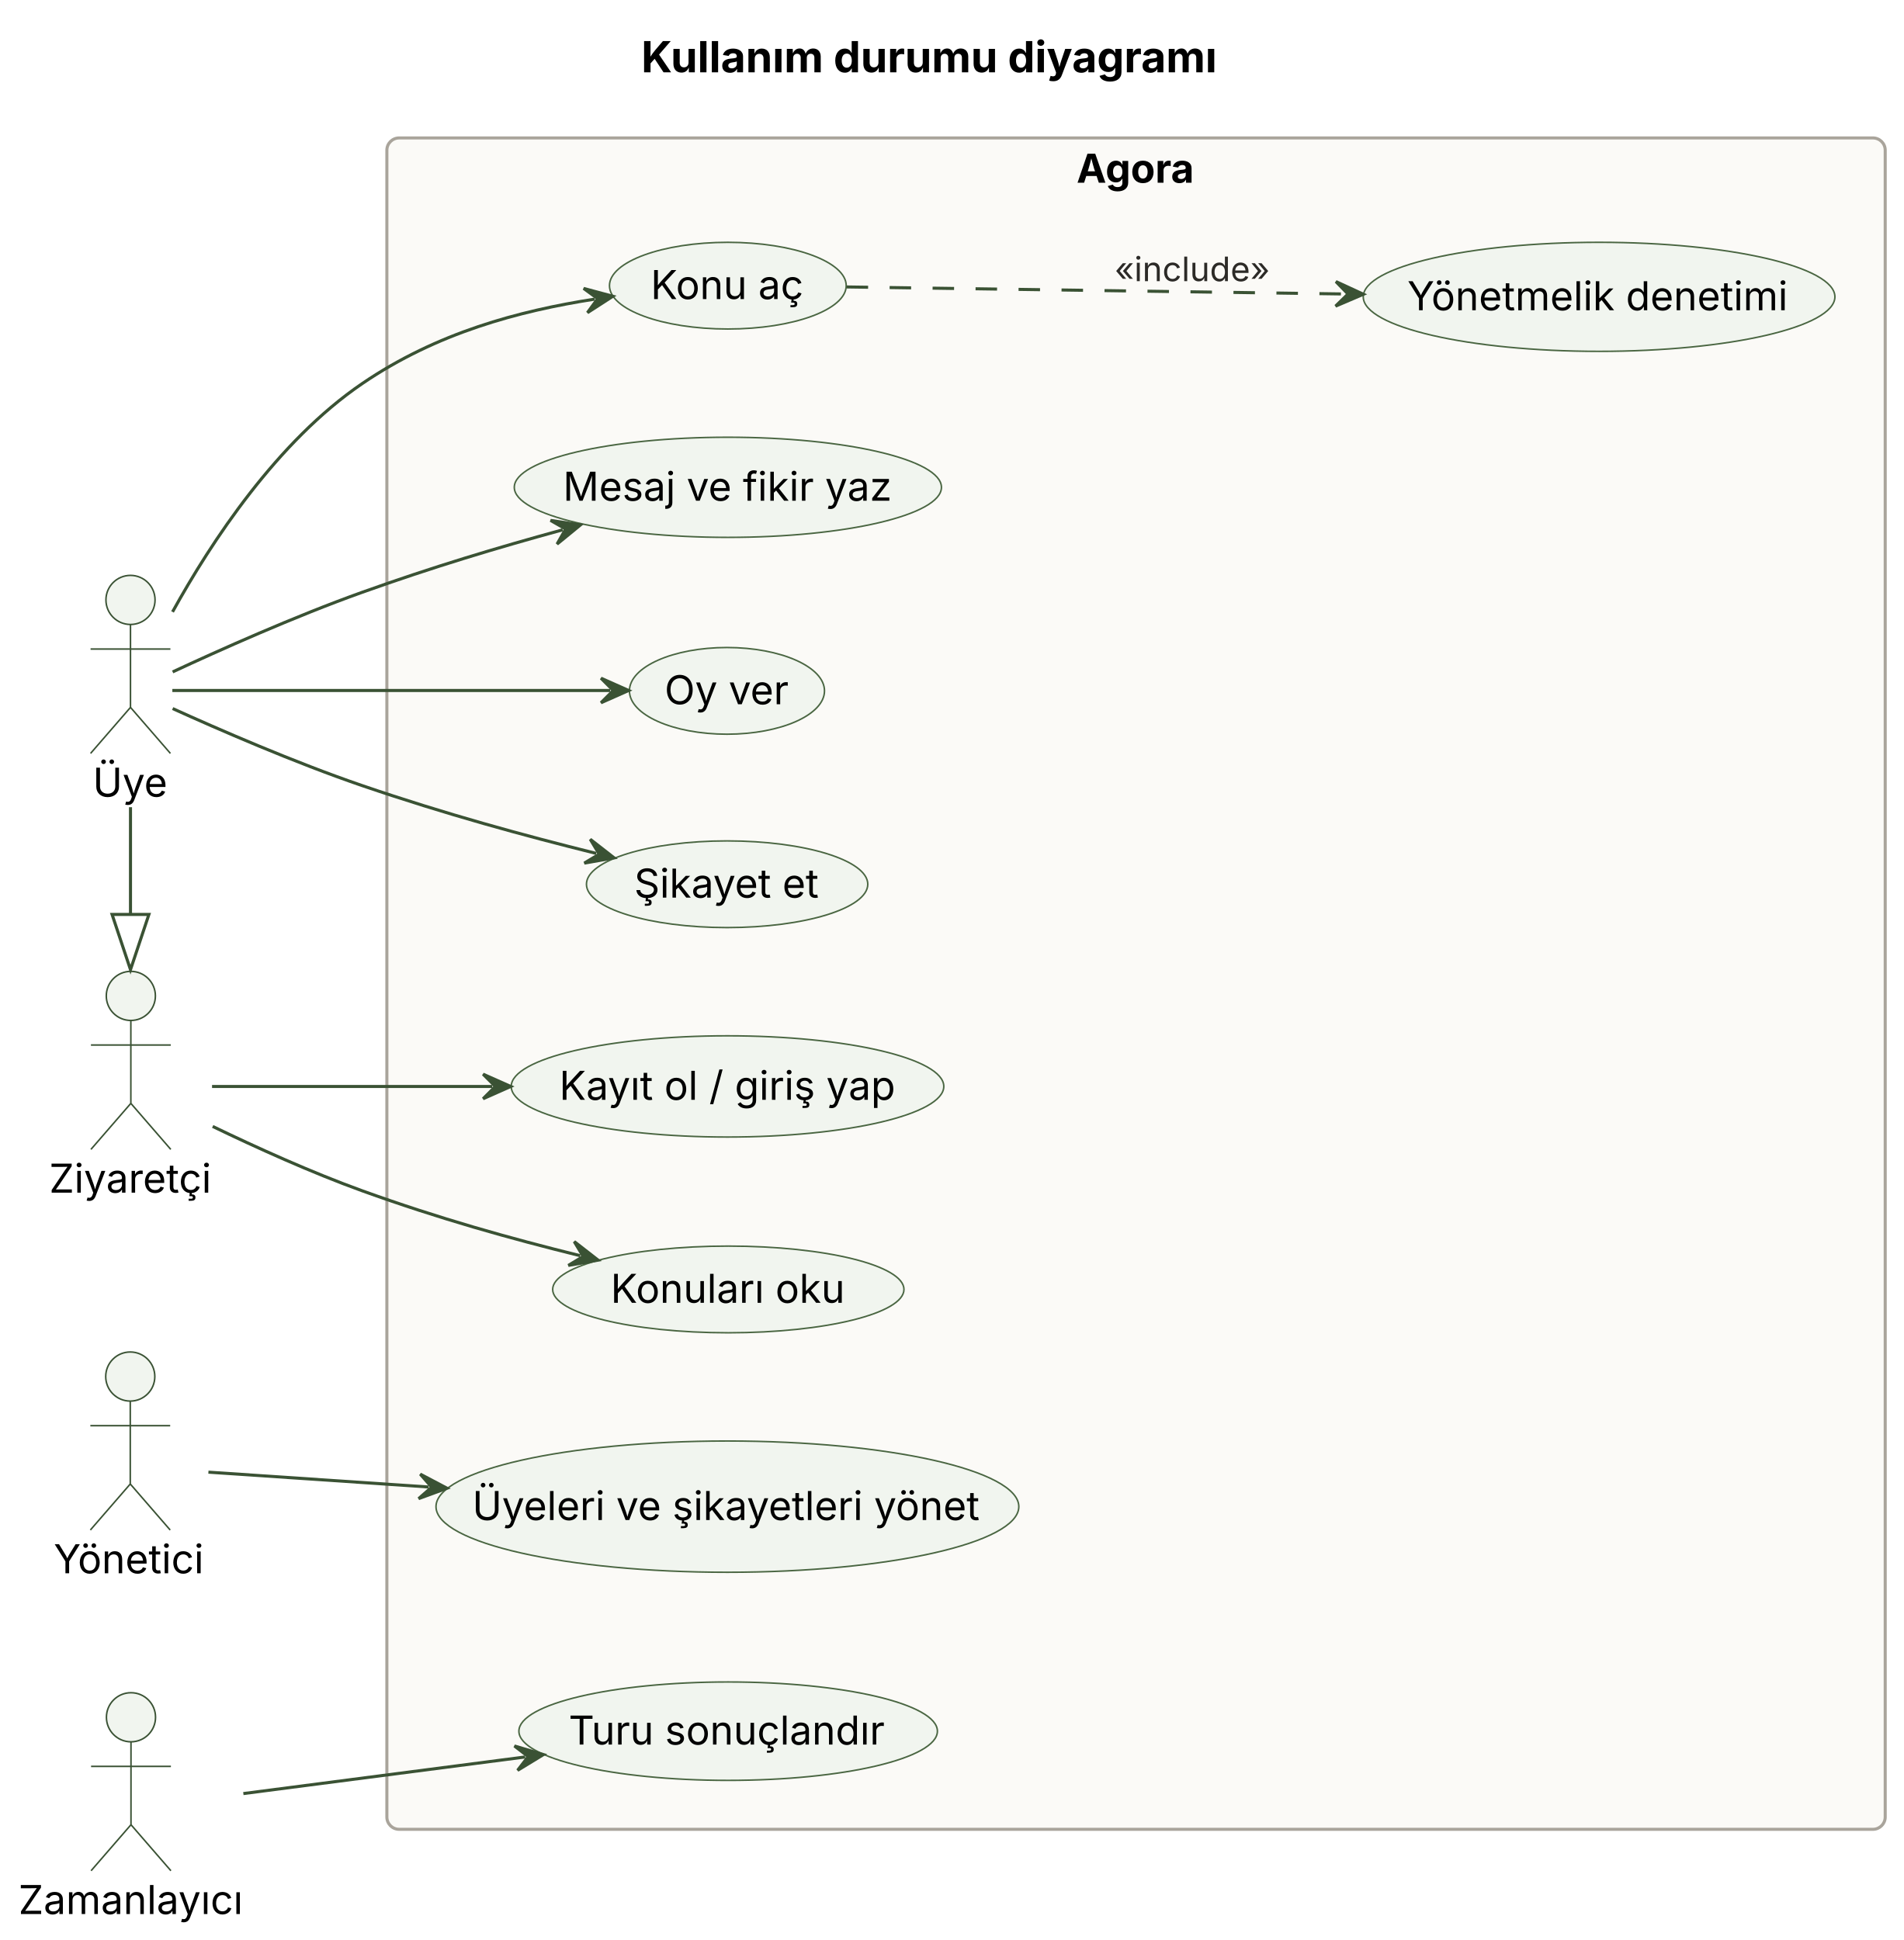
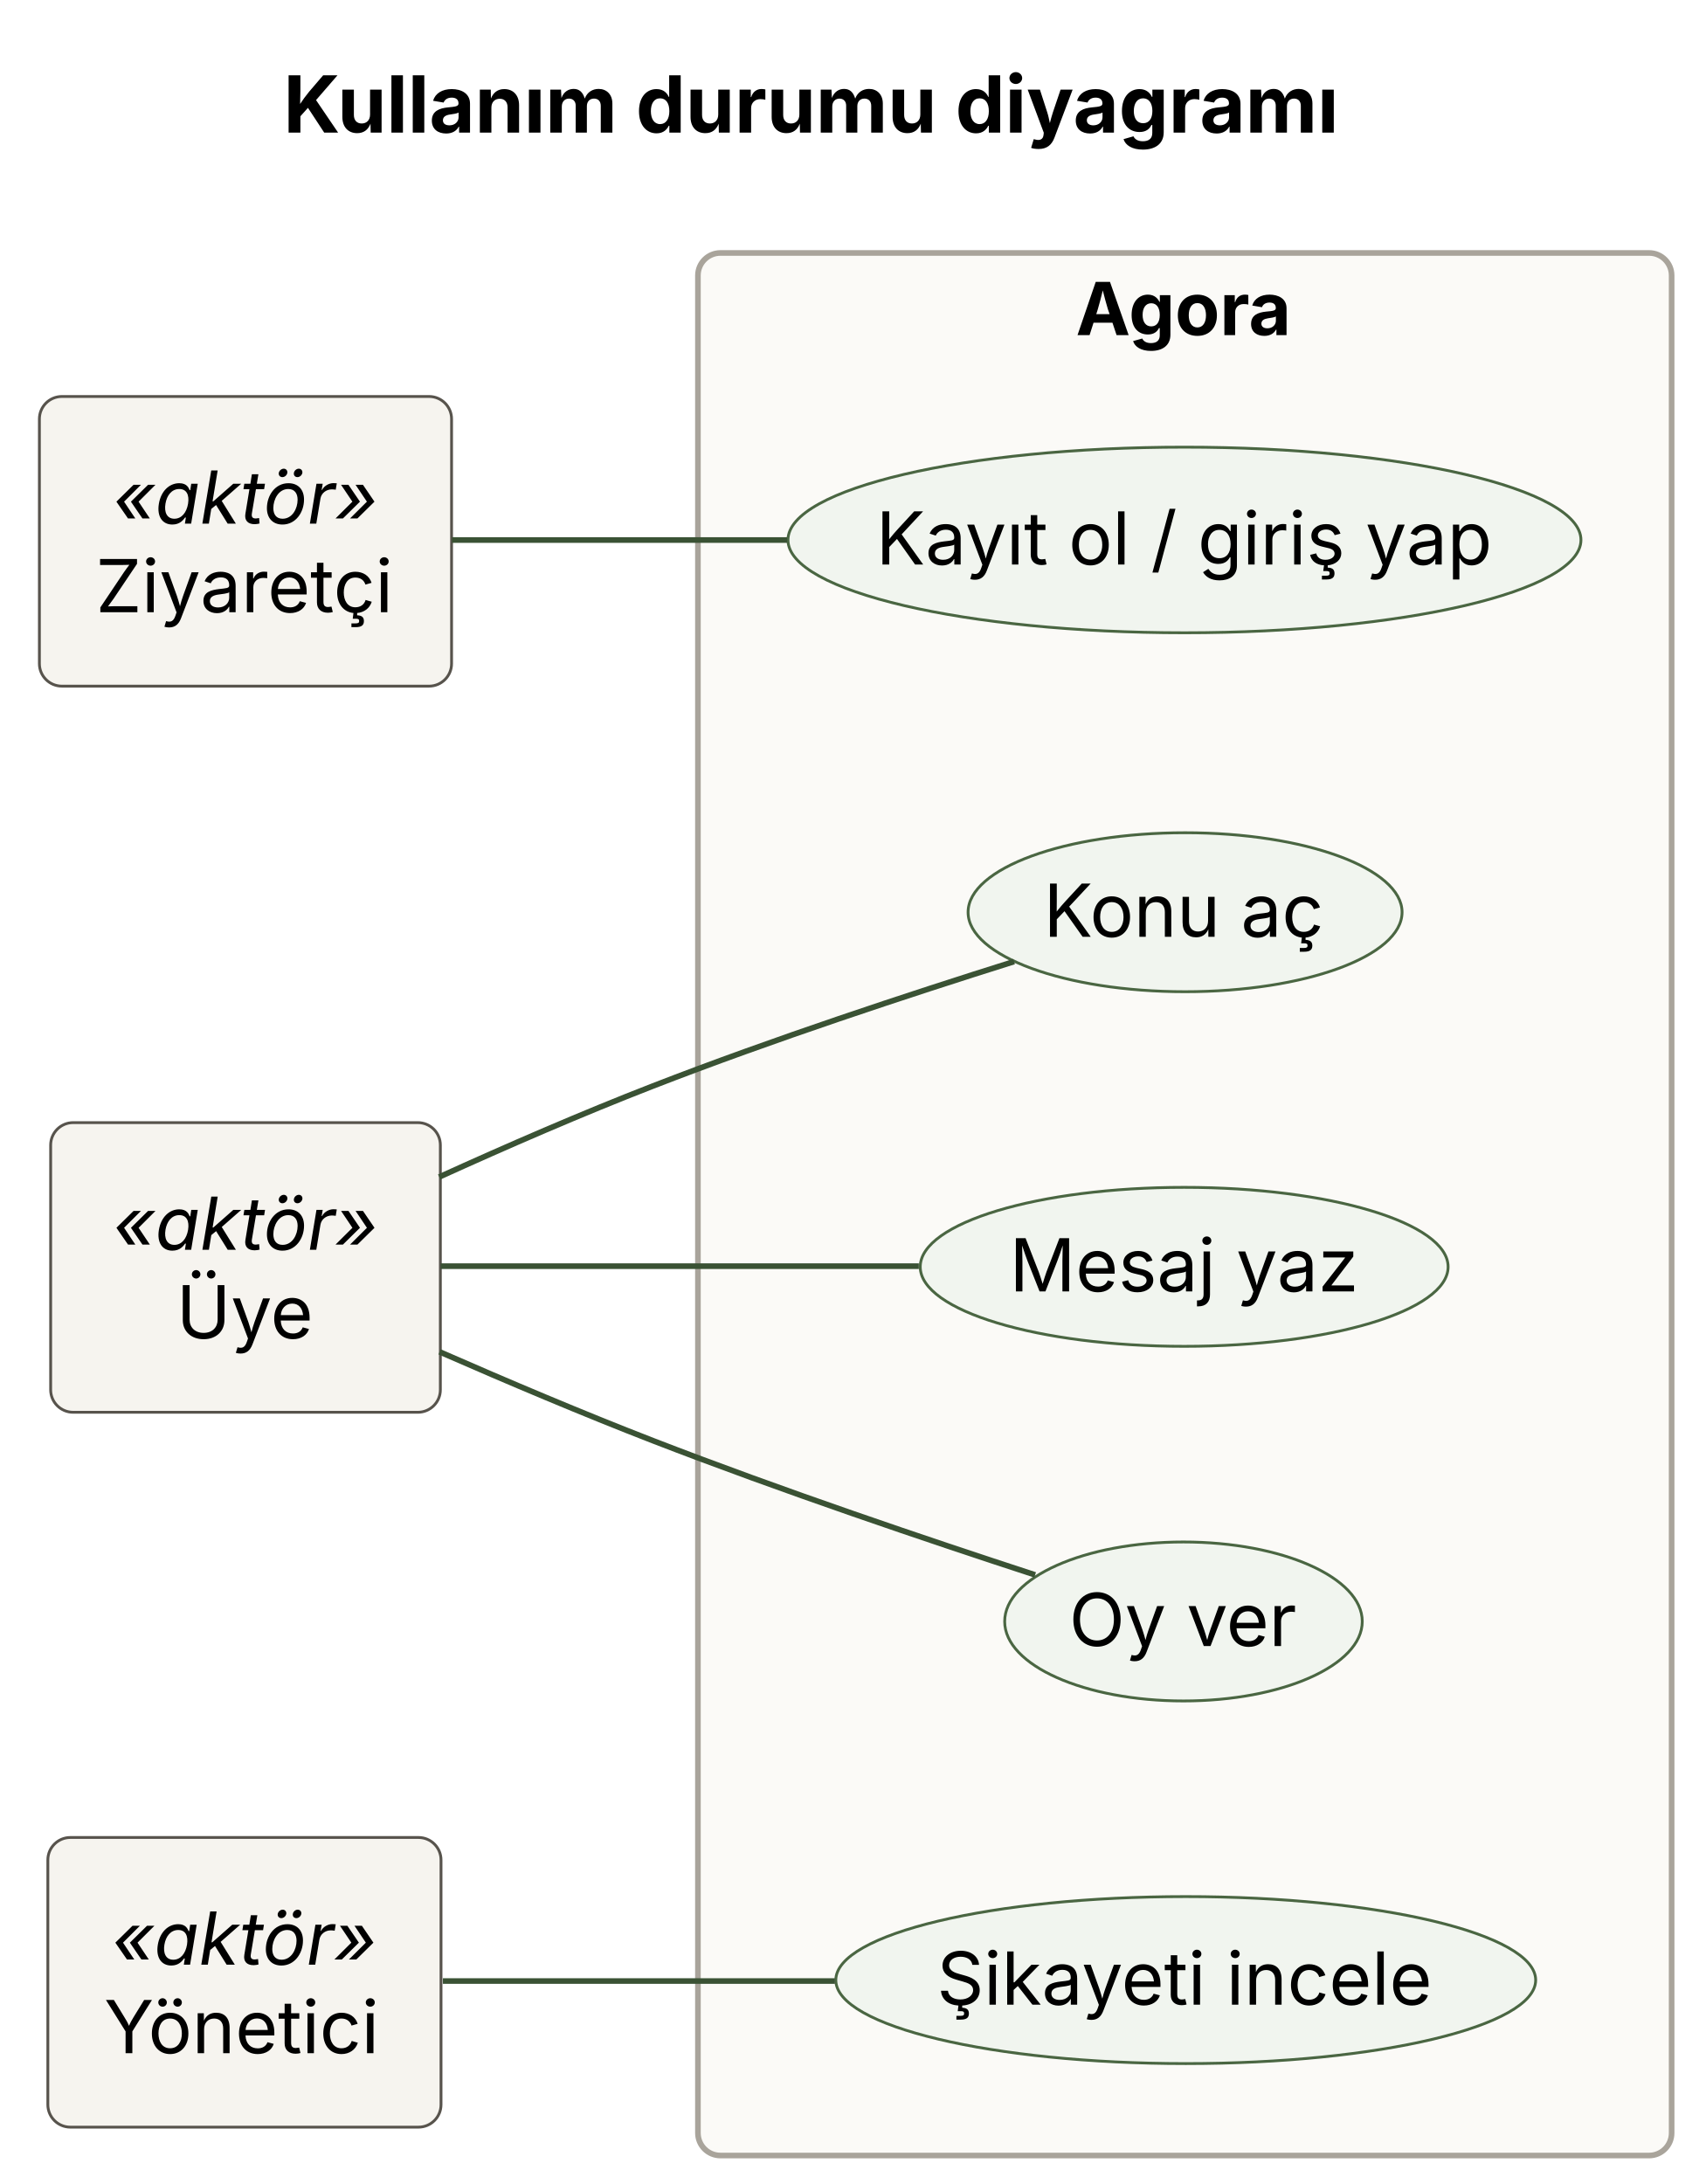
- <svg xmlns="http://www.w3.org/2000/svg" contentStyleType="text/css" data-diagram-type="DESCRIPTION" height="632px" preserveAspectRatio="none" style="width:620px;height:632px;background:#FFFFFF;" version="1.1" viewBox="0 0 620 632" width="620px" zoomAndPan="magnify">
+ <svg xmlns="http://www.w3.org/2000/svg" contentStyleType="text/css" data-diagram-type="DESCRIPTION" height="388px" preserveAspectRatio="none" style="width:303px;height:388px;background:#FFFFFF;" version="1.1" viewBox="0 0 303 388" width="303px" zoomAndPan="magnify">
  <defs />
  <g>
    <g class="title" data-source-line="2">
-       <text fill="#000000" font-family="Inter" font-size="14" font-weight="bold" lengthAdjust="spacing" textLength="188.289" x="208.856" y="23.562">Kullanım durumu diyagramı</text>
+       <text fill="#000000" font-family="Inter" font-size="14" font-weight="bold" lengthAdjust="spacing" textLength="188.289" x="50.355" y="23.562">Kullanım durumu diyagramı</text>
    </g>
-     <g class="cluster" data-entity="Agora" data-source-line="11" data-uid="ent0007" id="cluster_Agora">
-       <rect fill="#FBFAF7" height="551" rx="4" ry="4" style="stroke:#A9A49B;stroke-width:1;" width="488" x="126" y="44.94" />
-       <text fill="#000000" font-family="Inter" font-size="13" font-weight="bold" lengthAdjust="spacing" textLength="38.733" x="350.633" y="59.533">Agora</text>
+     <g class="cluster" data-entity="Agora" data-source-line="10" data-uid="ent0005" id="cluster_Agora">
+       <rect fill="#FBFAF7" height="338" rx="4" ry="4" style="stroke:#A9A49B;stroke-width:1;" width="173" x="124" y="44.94" />
+       <text fill="#000000" font-family="Inter" font-size="13" font-weight="bold" lengthAdjust="spacing" textLength="38.733" x="191.133" y="59.533">Agora</text>
    </g>
-     <g class="entity" data-entity="K" data-source-line="12" data-uid="ent0008" id="entity_K">
-       <ellipse cx="236.944" cy="353.928" fill="#F1F5EF" rx="70.444" ry="16.489" style="stroke:#4A6642;stroke-width:0.5;" />
-       <text fill="#000000" font-family="Inter" font-size="13" lengthAdjust="spacing" textLength="109.586" x="182.15" y="358.293">Kayıt ol / giriş yap</text>
+     <g class="entity" data-entity="K" data-source-line="11" data-uid="ent0006" id="entity_K">
+       <ellipse cx="210.444" cy="95.928" fill="#F1F5EF" rx="70.444" ry="16.489" style="stroke:#4A6642;stroke-width:0.5;" />
+       <text fill="#000000" font-family="Inter" font-size="13" lengthAdjust="spacing" textLength="109.586" x="155.65" y="100.293">Kayıt ol / giriş yap</text>
    </g>
-     <g class="entity" data-entity="O" data-source-line="13" data-uid="ent0009" id="entity_O">
-       <ellipse cx="237.207" cy="420.062" fill="#F1F5EF" rx="57.207" ry="14.122" style="stroke:#4A6642;stroke-width:0.5;" />
-       <text fill="#000000" font-family="Inter" font-size="13" lengthAdjust="spacing" textLength="76.661" x="198.877" y="424.427">Konuları oku</text>
+     <g class="entity" data-entity="KA" data-source-line="12" data-uid="ent0007" id="entity_KA">
+       <ellipse cx="210.553" cy="162.062" fill="#F1F5EF" rx="38.553" ry="14.122" style="stroke:#4A6642;stroke-width:0.5;" />
+       <text fill="#000000" font-family="Inter" font-size="13" lengthAdjust="spacing" textLength="50.28" x="185.413" y="166.427">Konu aç</text>
    </g>
-     <g class="entity" data-entity="KA" data-source-line="14" data-uid="ent0010" id="entity_KA">
-       <ellipse cx="237.053" cy="93.062" fill="#F1F5EF" rx="38.553" ry="14.122" style="stroke:#4A6642;stroke-width:0.5;" />
-       <text fill="#000000" font-family="Inter" font-size="13" lengthAdjust="spacing" textLength="50.28" x="211.913" y="97.427">Konu aç</text>
+     <g class="entity" data-entity="M" data-source-line="13" data-uid="ent0008" id="entity_M">
+       <ellipse cx="210.393" cy="225.062" fill="#F1F5EF" rx="46.893" ry="14.122" style="stroke:#4A6642;stroke-width:0.5;" />
+       <text fill="#000000" font-family="Inter" font-size="13" lengthAdjust="spacing" textLength="62.074" x="179.356" y="229.427">Mesaj yaz</text>
    </g>
-     <g class="entity" data-entity="D" data-source-line="15" data-uid="ent0011" id="entity_D">
-       <ellipse cx="520.809" cy="96.701" fill="#F1F5EF" rx="76.809" ry="17.762" style="stroke:#4A6642;stroke-width:0.5;" />
-       <text fill="#000000" font-family="Inter" font-size="13" lengthAdjust="spacing" textLength="124.922" x="458.348" y="101.066">Yönetmelik denetimi</text>
+     <g class="entity" data-entity="OY" data-source-line="14" data-uid="ent0009" id="entity_OY">
+       <ellipse cx="210.267" cy="288.062" fill="#F1F5EF" rx="31.767" ry="14.122" style="stroke:#4A6642;stroke-width:0.5;" />
+       <text fill="#000000" font-family="Inter" font-size="13" lengthAdjust="spacing" textLength="40.682" x="189.925" y="292.427">Oy ver</text>
    </g>
-     <g class="entity" data-entity="M" data-source-line="16" data-uid="ent0012" id="entity_M">
-       <ellipse cx="237.062" cy="158.752" fill="#F1F5EF" rx="69.562" ry="16.312" style="stroke:#4A6642;stroke-width:0.5;" />
-       <text fill="#000000" font-family="Inter" font-size="13" lengthAdjust="spacing" textLength="107.409" x="183.358" y="163.117">Mesaj ve fikir yaz</text>
+     <g class="entity" data-entity="S" data-source-line="15" data-uid="ent0010" id="entity_S">
+       <ellipse cx="210.672" cy="351.774" fill="#F1F5EF" rx="62.172" ry="14.834" style="stroke:#4A6642;stroke-width:0.5;" />
+       <text fill="#000000" font-family="Inter" font-size="13" lengthAdjust="spacing" textLength="88.429" x="166.457" y="356.139">Şikayeti incele</text>
    </g>
-     <g class="entity" data-entity="OY" data-source-line="17" data-uid="ent0013" id="entity_OY">
-       <ellipse cx="236.767" cy="225.062" fill="#F1F5EF" rx="31.767" ry="14.122" style="stroke:#4A6642;stroke-width:0.5;" />
-       <text fill="#000000" font-family="Inter" font-size="13" lengthAdjust="spacing" textLength="40.682" x="216.425" y="229.427">Oy ver</text>
+     <g class="entity" data-entity="Z" data-source-line="6" data-uid="ent0002" id="entity_Z">
+       <rect fill="#F6F4EF" height="51.459" rx="4" ry="4" style="stroke:#57534C;stroke-width:0.5;" width="73.231" x="7" y="70.439" />
+       <text fill="#000000" font-family="Inter" font-size="13" font-style="italic" lengthAdjust="spacing" textLength="47.239" x="19.996" y="93.033">«aktör»</text>
+       <text fill="#000000" font-family="Inter" font-size="13" lengthAdjust="spacing" textLength="53.231" x="17" y="108.763">Ziyaretçi</text>
    </g>
-     <g class="entity" data-entity="S" data-source-line="18" data-uid="ent0014" id="entity_S">
-       <ellipse cx="236.815" cy="288.062" fill="#F1F5EF" rx="45.816" ry="14.122" style="stroke:#4A6642;stroke-width:0.5;" />
-       <text fill="#000000" font-family="Inter" font-size="13" lengthAdjust="spacing" textLength="60.55" x="206.54" y="292.427">Şikayet et</text>
+     <g class="entity" data-entity="U" data-source-line="7" data-uid="ent0003" id="entity_U">
+       <rect fill="#F6F4EF" height="51.459" rx="4" ry="4" style="stroke:#57534C;stroke-width:0.5;" width="69.239" x="9" y="199.44" />
+       <text fill="#000000" font-family="Inter" font-size="13" font-style="italic" lengthAdjust="spacing" textLength="47.239" x="20" y="222.033">«aktör»</text>
+       <text fill="#000000" font-family="Inter" font-size="13" lengthAdjust="spacing" textLength="24.559" x="31.34" y="237.763">Üye</text>
    </g>
-     <g class="entity" data-entity="YO" data-source-line="19" data-uid="ent0015" id="entity_YO">
-       <ellipse cx="236.912" cy="490.822" fill="#F1F5EF" rx="94.912" ry="21.382" style="stroke:#4A6642;stroke-width:0.5;" />
-       <text fill="#000000" font-family="Inter" font-size="13" lengthAdjust="spacing" textLength="166.15" x="153.837" y="495.187">Üyeleri ve şikayetleri yönet</text>
+     <g class="entity" data-entity="Y" data-source-line="8" data-uid="ent0004" id="entity_Y">
+       <rect fill="#F6F4EF" height="51.459" rx="4" ry="4" style="stroke:#57534C;stroke-width:0.5;" width="69.855" x="8.5" y="326.44" />
+       <text fill="#000000" font-family="Inter" font-size="13" font-style="italic" lengthAdjust="spacing" textLength="47.239" x="19.808" y="349.033">«aktör»</text>
+       <text fill="#000000" font-family="Inter" font-size="13" lengthAdjust="spacing" textLength="49.855" x="18.5" y="364.763">Yönetici</text>
    </g>
-     <g class="entity" data-entity="TS" data-source-line="20" data-uid="ent0016" id="entity_TS">
-       <ellipse cx="237.154" cy="563.97" fill="#F1F5EF" rx="68.154" ry="16.031" style="stroke:#4A6642;stroke-width:0.5;" />
-       <text fill="#000000" font-family="Inter" font-size="13" lengthAdjust="spacing" textLength="103.898" x="185.205" y="568.335">Turu sonuçlandır</text>
+     <g class="link" data-entity-1="Z" data-entity-2="K" data-source-line="18" data-uid="lnk11" id="link_Z_K">
+       <path d="M80.3,95.939 C97.74,95.939 119.33,95.939 139.84,95.939" fill="none" id="Z-K" style="stroke:#3A5234;stroke-width:1;" />
    </g>
-     <g class="entity" data-entity="Z" data-source-line="5" data-uid="ent0002" id="entity_Z">
-       <ellipse cx="42.616" cy="324.44" fill="#F1F5EF" rx="8" ry="8" style="stroke:#3A5234;stroke-width:0.5;" />
-       <path d="M42.616,332.44 L42.616,359.44 M29.616,340.44 L55.616,340.44 M42.616,359.44 L29.616,374.44 M42.616,359.44 L55.616,374.44" fill="none" style="stroke:#3A5234;stroke-width:0.5;" />
-       <text fill="#000000" font-family="Inter" font-size="13" lengthAdjust="spacing" textLength="53.231" x="16" y="388.533">Ziyaretçi</text>
+     <g class="link" data-entity-1="U" data-entity-2="KA" data-source-line="19" data-uid="lnk12" id="link_U_KA">
+       <path d="M78.03,209.1 C89.91,203.7 103.45,197.81 116,192.94 C137.2,184.7 161.61,176.66 180.17,170.829" fill="none" id="U-KA" style="stroke:#3A5234;stroke-width:1;" />
    </g>
-     <g class="entity" data-entity="U" data-source-line="6" data-uid="ent0003" id="entity_U">
-       <ellipse cx="42.5" cy="195.44" fill="#F1F5EF" rx="8" ry="8" style="stroke:#3A5234;stroke-width:0.5;" />
-       <path d="M42.5,203.44 L42.5,230.44 M29.5,211.44 L55.5,211.44 M42.5,230.44 L29.5,245.44 M42.5,230.44 L55.5,245.44" fill="none" style="stroke:#3A5234;stroke-width:0.5;" />
-       <text fill="#000000" font-family="Inter" font-size="13" lengthAdjust="spacing" textLength="24.559" x="30.221" y="259.533">Üye</text>
+     <g class="link" data-entity-1="U" data-entity-2="M" data-source-line="20" data-uid="lnk13" id="link_U_M">
+       <path d="M78.29,224.94 C102.8,224.94 136.25,224.94 163.25,224.94" fill="none" id="U-M" style="stroke:#3A5234;stroke-width:1;" />
    </g>
-     <g class="entity" data-entity="Y" data-source-line="7" data-uid="ent0004" id="entity_Y">
-       <ellipse cx="42.427" cy="448.44" fill="#F1F5EF" rx="8" ry="8" style="stroke:#3A5234;stroke-width:0.5;" />
-       <path d="M42.427,456.44 L42.427,483.44 M29.427,464.44 L55.427,464.44 M42.427,483.44 L29.427,498.44 M42.427,483.44 L55.427,498.44" fill="none" style="stroke:#3A5234;stroke-width:0.5;" />
-       <text fill="#000000" font-family="Inter" font-size="13" lengthAdjust="spacing" textLength="49.855" x="17.5" y="512.533">Yönetici</text>
+     <g class="link" data-entity-1="U" data-entity-2="OY" data-source-line="21" data-uid="lnk14" id="link_U_OY">
+       <path d="M78.1,240.16 C89.99,245.369 103.51,251.1 116,255.94 C138.72,264.74 165,273.62 183.91,279.789" fill="none" id="U-OY" style="stroke:#3A5234;stroke-width:1;" />
    </g>
-     <g class="entity" data-entity="T" data-source-line="8" data-uid="ent0005" id="entity_T">
-       <ellipse cx="42.661" cy="559.439" fill="#F1F5EF" rx="8" ry="8" style="stroke:#3A5234;stroke-width:0.5;" />
-       <path d="M42.661,567.439 L42.661,594.439 M29.661,575.439 L55.661,575.439 M42.661,594.439 L29.661,609.439 M42.661,594.439 L55.661,609.439" fill="none" style="stroke:#3A5234;stroke-width:0.5;" />
-       <text fill="#000000" font-family="Inter" font-size="13" lengthAdjust="spacing" textLength="73.322" x="6" y="623.533">Zamanlayıcı</text>
-     </g>
-     <g class="link" data-entity-1="U" data-entity-2="Z" data-source-line="9" data-uid="lnk6" id="link_U_Z">
-       <path d="M42.5,262.959 C42.5,280.599 42.5,280.25 42.5,297.899" fill="none" id="U-to-Z" style="stroke:#3A5234;stroke-width:1;" />
-       <polygon fill="none" points="42.5,315.899,48.5,297.899,36.5,297.899,42.5,315.899" style="stroke:#3A5234;stroke-width:1;" />
-     </g>
-     <g class="link" data-entity-1="Z" data-entity-2="K" data-source-line="23" data-uid="lnk17" id="link_Z_K">
-       <path d="M69.06,353.94 C93.81,353.94 126.46,353.94 160.34,353.94" fill="none" id="Z-to-K" style="stroke:#3A5234;stroke-width:1;" />
-       <polygon fill="#3A5234" points="166.34,353.94,157.34,349.94,161.34,353.94,157.34,357.94,166.34,353.94" style="stroke:#3A5234;stroke-width:1;" />
-     </g>
-     <g class="link" data-entity-1="Z" data-entity-2="O" data-source-line="24" data-uid="lnk18" id="link_Z_O">
-       <path d="M69.27,366.959 C83.42,373.789 101.42,381.95 118,387.94 C143.06,396.99 166.076,403.407 188.976,409.077" fill="none" id="Z-to-O" style="stroke:#3A5234;stroke-width:1;" />
-       <polygon fill="#3A5234" points="194.8,410.519,187.025,404.474,189.947,409.318,185.102,412.239,194.8,410.519" style="stroke:#3A5234;stroke-width:1;" />
-     </g>
-     <g class="link" data-entity-1="U" data-entity-2="KA" data-source-line="25" data-uid="lnk19" id="link_U_KA">
-       <path d="M56.19,199.339 C68.8,176.5 90.26,143.82 118,124.939 C142.3,108.4 168.922,101.316 193.672,97.446" fill="none" id="U-to-KA" style="stroke:#3A5234;stroke-width:1;" />
-       <polygon fill="#3A5234" points="199.6,96.519,190.09,93.958,194.66,97.292,191.326,101.862,199.6,96.519" style="stroke:#3A5234;stroke-width:1;" />
-     </g>
-     <g class="link" data-entity-1="U" data-entity-2="M" data-source-line="26" data-uid="lnk20" id="link_U_M">
-       <path d="M56.23,218.889 C70.9,212.06 95.86,200.85 118,192.94 C141.09,184.69 161.464,178.577 183.264,172.597" fill="none" id="U-to-M" style="stroke:#3A5234;stroke-width:1;" />
-       <polygon fill="#3A5234" points="189.05,171.01,179.312,169.533,184.228,172.332,181.429,177.248,189.05,171.01" style="stroke:#3A5234;stroke-width:1;" />
-     </g>
-     <g class="link" data-entity-1="U" data-entity-2="OY" data-source-line="27" data-uid="lnk21" id="link_U_OY">
-       <path d="M56.13,224.94 C85.99,224.94 155.66,224.94 198.74,224.94" fill="none" id="U-to-OY" style="stroke:#3A5234;stroke-width:1;" />
-       <polygon fill="#3A5234" points="204.74,224.94,195.74,220.94,199.74,224.94,195.74,228.94,204.74,224.94" style="stroke:#3A5234;stroke-width:1;" />
-     </g>
-     <g class="link" data-entity-1="U" data-entity-2="S" data-source-line="28" data-uid="lnk22" id="link_U_S">
-       <path d="M56.23,230.829 C70.9,237.48 95.86,248.369 118,255.94 C145.11,265.209 170.627,272.161 194.187,278.021" fill="none" id="U-to-S" style="stroke:#3A5234;stroke-width:1;" />
-       <polygon fill="#3A5234" points="200.01,279.469,192.242,273.415,195.158,278.263,190.311,281.179,200.01,279.469" style="stroke:#3A5234;stroke-width:1;" />
-     </g>
-     <g class="link" data-entity-1="KA" data-entity-2="D" data-source-line="29" data-uid="lnk23" id="link_KA_D">
-       <path d="M275.74,93.48 C318.59,94.079 383.601,95.005 438.041,95.775" fill="none" id="KA-to-D" style="stroke:#3A5234;stroke-width:1;stroke-dasharray:7,7;" />
-       <polygon fill="#3A5234" points="444.04,95.859,435.098,91.733,439.041,95.789,434.984,99.732,444.04,95.859" style="stroke:#3A5234;stroke-width:1;" />
-       <text fill="#2C2A27" font-family="Inter" font-size="11" lengthAdjust="spacing" textLength="50.58" x="363" y="91.596">«include»</text>
-     </g>
-     <g class="link" data-entity-1="Y" data-entity-2="YO" data-source-line="30" data-uid="lnk24" id="link_Y_YO">
-       <path d="M67.88,479.589 C87.71,480.93 111.004,482.495 139.604,484.425" fill="none" id="Y-to-YO" style="stroke:#3A5234;stroke-width:1;" />
-       <polygon fill="#3A5234" points="145.59,484.829,136.88,480.233,140.601,484.493,136.341,488.214,145.59,484.829" style="stroke:#3A5234;stroke-width:1;" />
-     </g>
-     <g class="link" data-entity-1="T" data-entity-2="TS" data-source-line="31" data-uid="lnk25" id="link_T_TS">
-       <path d="M79.26,584.299 C106.66,580.74 139.11,576.523 171.04,572.373" fill="none" id="T-to-TS" style="stroke:#3A5234;stroke-width:1;" />
-       <polygon fill="#3A5234" points="176.99,571.6,167.549,568.793,172.032,572.244,168.581,576.726,176.99,571.6" style="stroke:#3A5234;stroke-width:1;" />
+     <g class="link" data-entity-1="Y" data-entity-2="S" data-source-line="22" data-uid="lnk15" id="link_Y_S">
+       <path d="M78.69,351.94 C98.79,351.94 124.81,351.94 148.34,351.94" fill="none" id="Y-S" style="stroke:#3A5234;stroke-width:1;" />
    </g>
  </g>
</svg>
